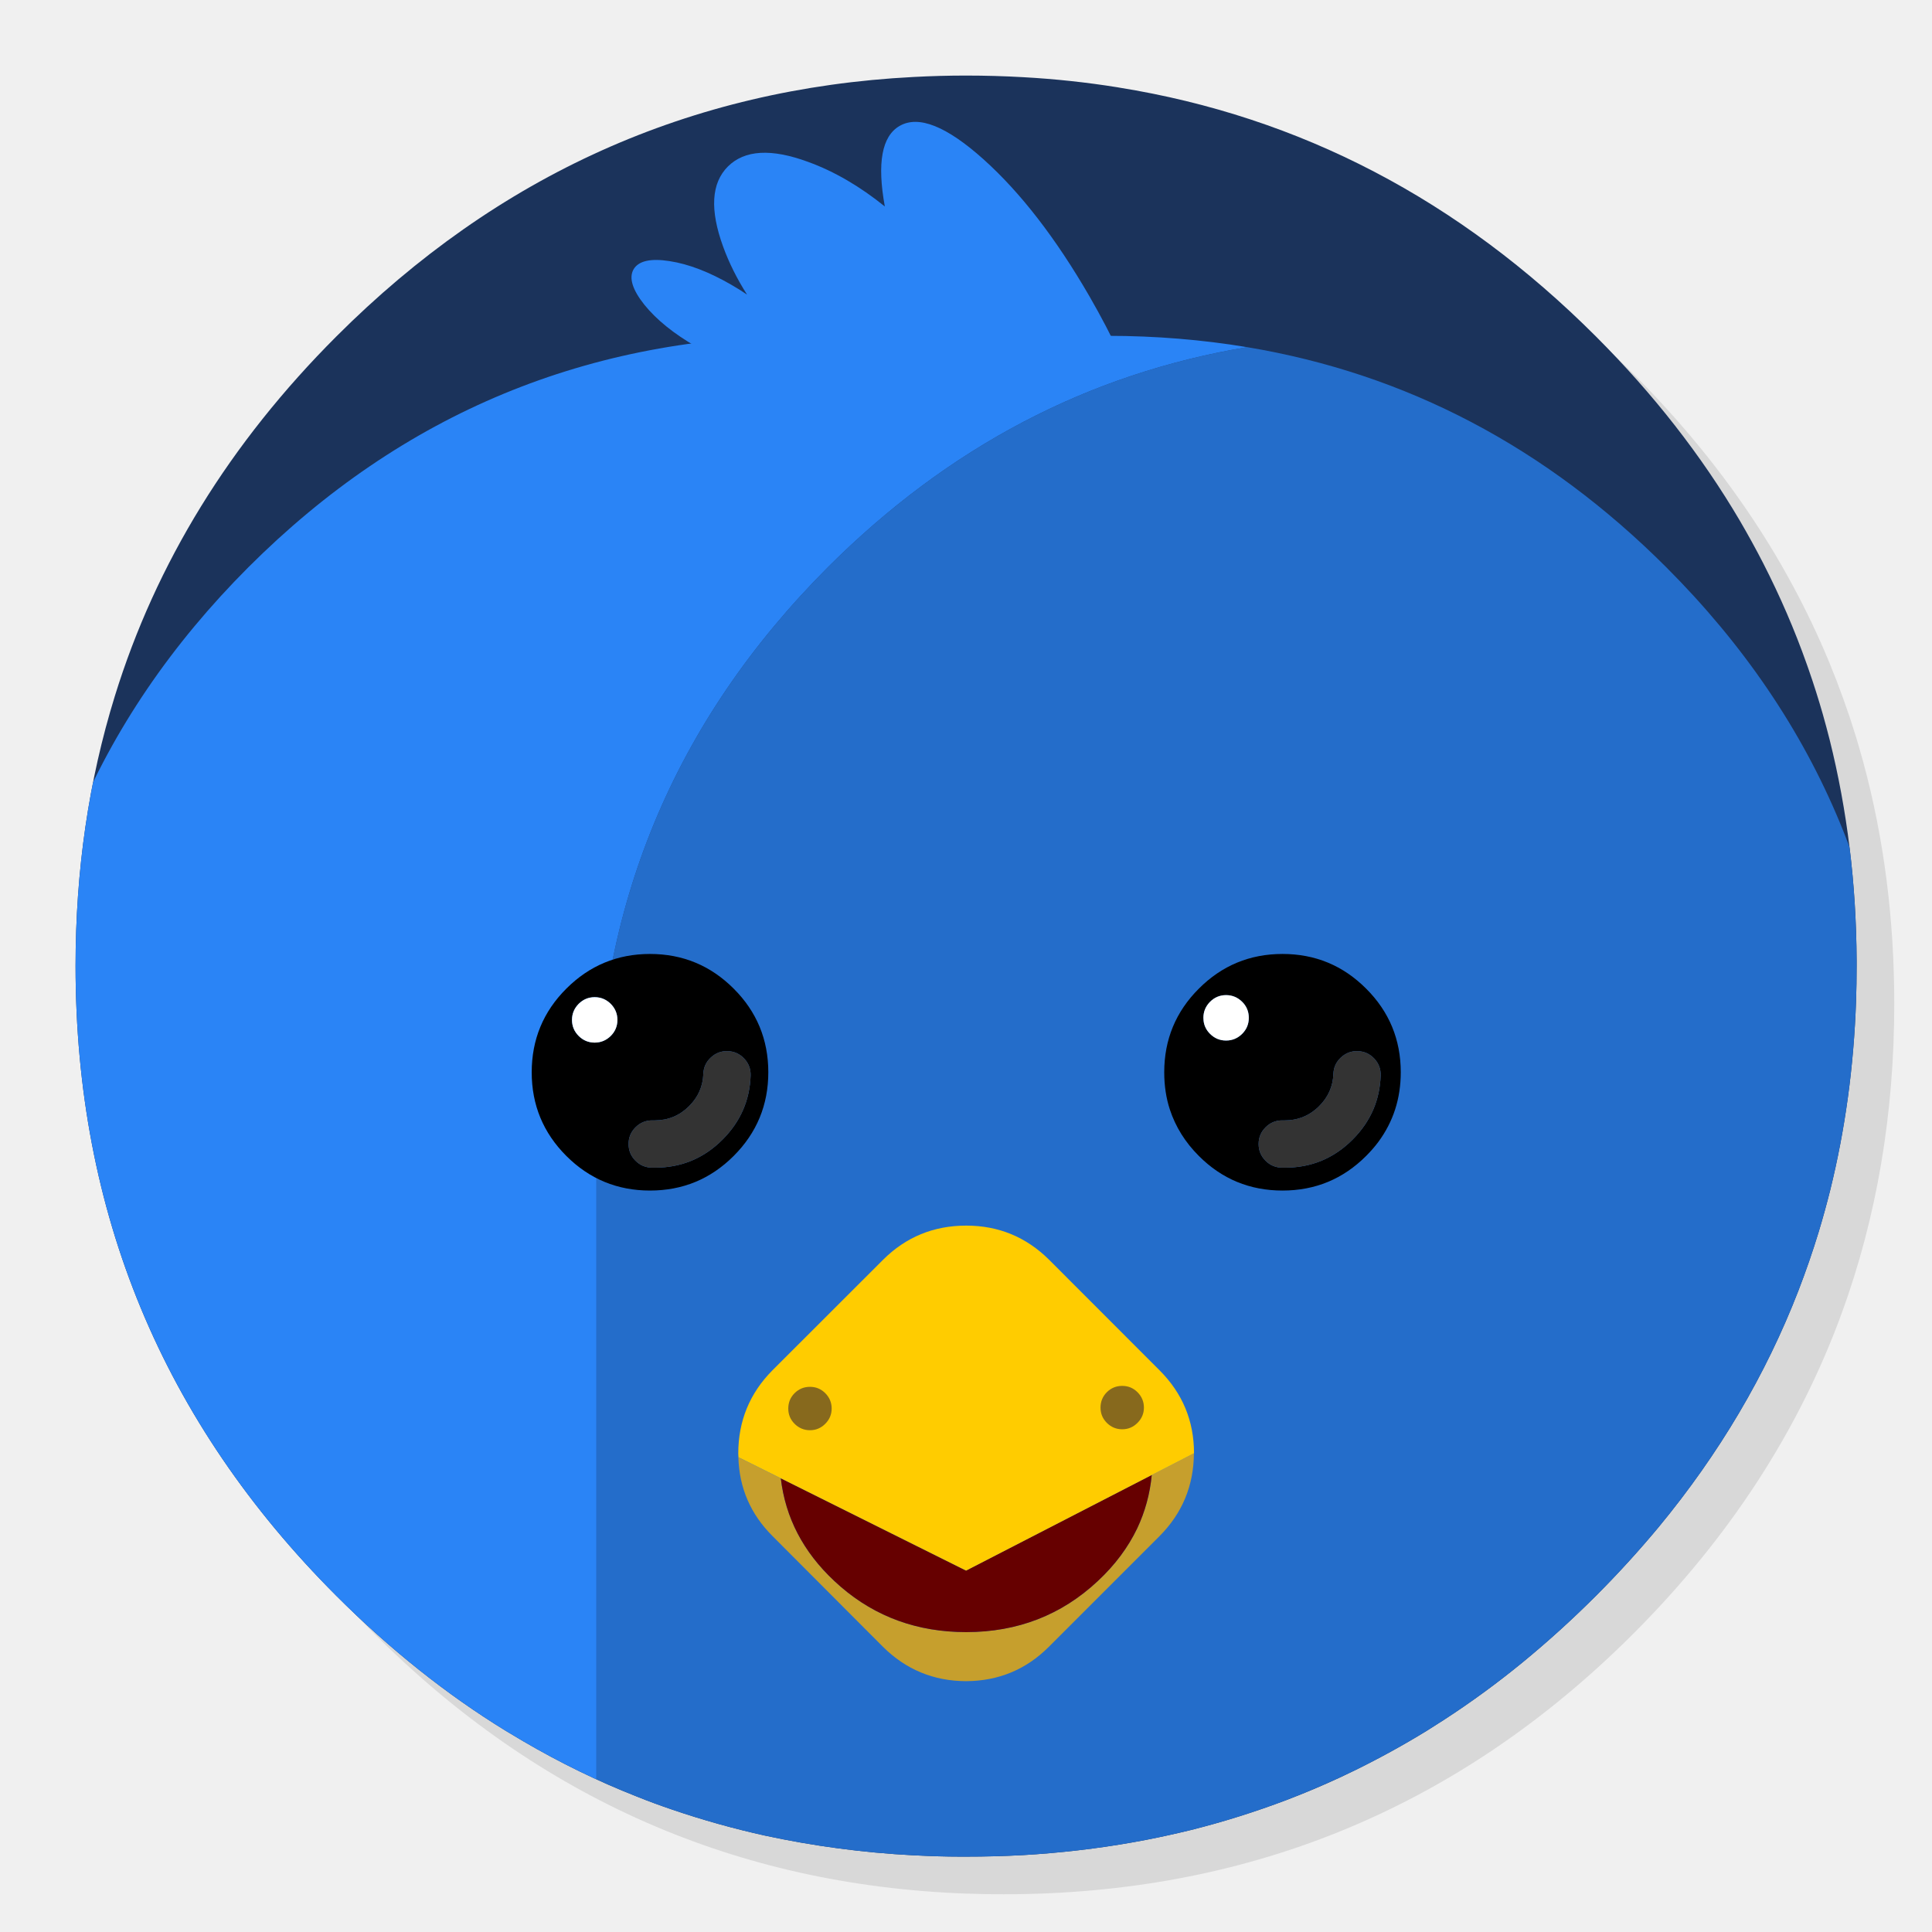
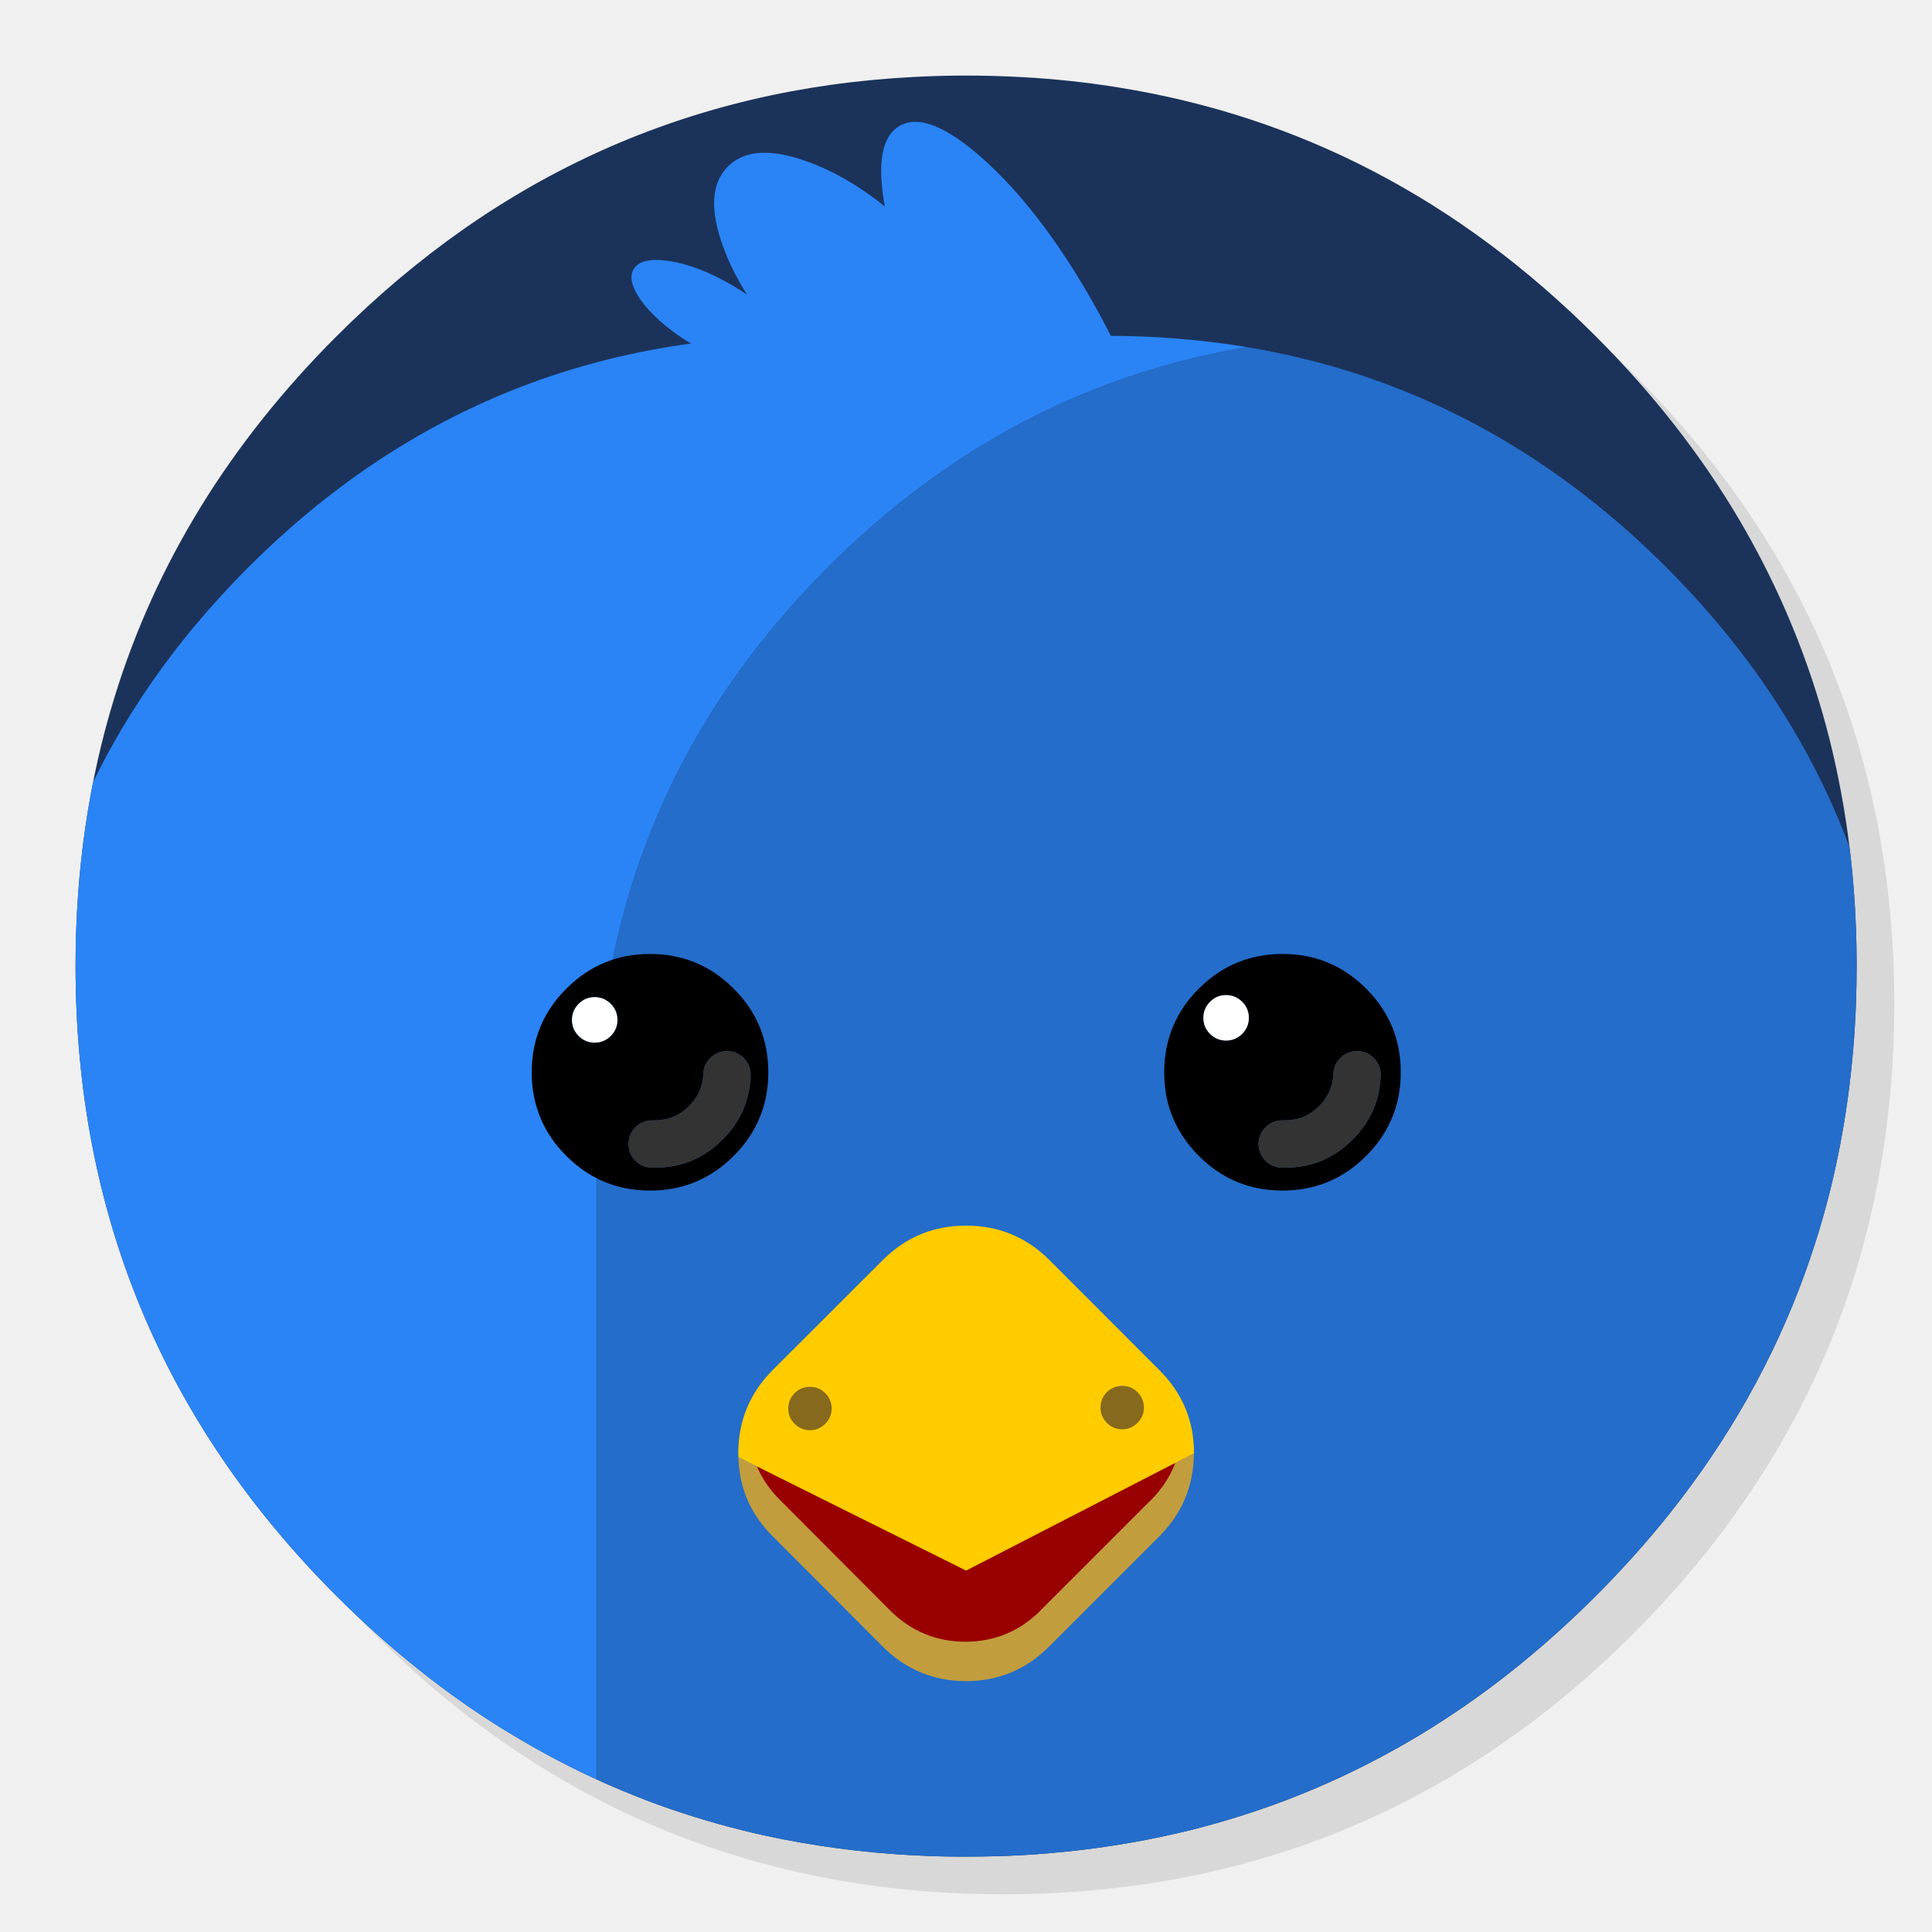
<svg xmlns="http://www.w3.org/2000/svg" id="Twitterrific" image-rendering="optimizeSpeed" baseProfile="basic" version="1.1" style="background-color:#ffffff" x="0px" y="0px" width="1024px" height="1024px" viewBox="0 0 1024 1024" enable-background="new 0 0 1024 1024">
  <defs transform="matrix(1 0 0 1 0 0) " />
  <g id="temp">
    <g id="shape">
      <path id="path" fill="#CCCC99" fill-opacity="1" d="M708,642.35 Q706.962,641.062 705.75,639.85 C699.9,634 692.8,631.05 684.55,631.05 L339.55,631.05 C331.3,631.05 324.2,634 318.35,639.85 317.9,640.3 317.5,640.75 317.05,641.2 L427.025,751.175 513.1,837.25 600.05,750.3 708,642.35z" />
      <path id="path1" fill="#A5A56E" fill-opacity="1" d="M714.55,661.05 C714.55,655.35 713.15,650.25 710.2,645.4 709.7,644.55 708.9,643.45 708,642.35 L600.05,750.3 714.35,864.6 C714.5,863.45 714.55,862.25 714.55,861.05 L714.55,661.05z M317.05,641.2 C312.05,646.8 309.55,653.4 309.55,661.05 L309.55,861.05 C309.55,863.45 309.8,865.75 310.3,867.95 L310.275,867.925 L427.025,751.175 317.05,641.2z" />
      <path id="path4" fill="#C0C085" fill-opacity="1" d="M310.3,867.95 C311.5,873.3 314.2,878.1 318.35,882.25 324.2,888.1 331.3,891.05 339.55,891.05 L684.55,891.05 C692.8,891.05 699.9,888.1 705.75,882.25 707.45,880.55 708.95,878.7 710.2,876.7 712.45,873.1 713.85,869.05 714.35,864.6 L600.05,750.3 513.1,837.25 427.025,751.175 310.275,867.925" />
    </g>
    <g id="element1" transform="matrix(1 0 0 1 0 0) " />
  </g>
  <g id="temp1">
    <g id="shape7">
      <path id="path5" fill="#CCCC99" fill-opacity="1" d="M708,642.35 Q706.962,641.062 705.75,639.85 C699.9,634 692.8,631.05 684.55,631.05 L339.55,631.05 C331.3,631.05 324.2,634 318.35,639.85 317.9,640.3 317.5,640.75 317.05,641.2 L427.025,751.175 513.1,837.25 600.05,750.3 708,642.35z" />
      <path id="path6" fill="#A5A56E" fill-opacity="1" d="M714.55,661.05 C714.55,655.35 713.15,650.25 710.2,645.4 709.7,644.55 708.9,643.45 708,642.35 L600.05,750.3 714.35,864.6 C714.5,863.45 714.55,862.25 714.55,861.05 L714.55,661.05z M317.05,641.2 C312.05,646.8 309.55,653.4 309.55,661.05 L309.55,861.05 C309.55,863.45 309.8,865.75 310.3,867.95 L310.275,867.925 L427.025,751.175 317.05,641.2z" />
      <path id="path9" fill="#C0C085" fill-opacity="1" d="M310.3,867.95 C311.5,873.3 314.2,878.1 318.35,882.25 324.2,888.1 331.3,891.05 339.55,891.05 L684.55,891.05 C692.8,891.05 699.9,888.1 705.75,882.25 707.45,880.55 708.95,878.7 710.2,876.7 712.45,873.1 713.85,869.05 714.35,864.6 L600.05,750.3 513.1,837.25 427.025,751.175 310.275,867.925" />
    </g>
    <g id="element3" transform="matrix(1 0 0 1 0 0) " />
  </g>
  <g id="temp2">
    <g id="shape14">
      <path id="path10" fill="#CCCC99" fill-opacity="1" d="M708,642.35 Q706.962,641.062 705.75,639.85 C699.9,634 692.8,631.05 684.55,631.05 L339.55,631.05 C331.3,631.05 324.2,634 318.35,639.85 317.9,640.3 317.5,640.75 317.05,641.2 L427.025,751.175 513.1,837.25 600.05,750.3 708,642.35z" />
      <path id="path11" fill="#A5A56E" fill-opacity="1" d="M714.55,661.05 C714.55,655.35 713.15,650.25 710.2,645.4 709.7,644.55 708.9,643.45 708,642.35 L600.05,750.3 714.35,864.6 C714.5,863.45 714.55,862.25 714.55,861.05 L714.55,661.05z M317.05,641.2 C312.05,646.8 309.55,653.4 309.55,661.05 L309.55,861.05 C309.55,863.45 309.8,865.75 310.3,867.95 L310.275,867.925 L427.025,751.175 317.05,641.2z" />
      <path id="path14" fill="#C0C085" fill-opacity="1" d="M310.3,867.95 C311.5,873.3 314.2,878.1 318.35,882.25 324.2,888.1 331.3,891.05 339.55,891.05 L684.55,891.05 C692.8,891.05 699.9,888.1 705.75,882.25 707.45,880.55 708.95,878.7 710.2,876.7 712.45,873.1 713.85,869.05 714.35,864.6 L600.05,750.3 513.1,837.25 427.025,751.175 310.275,867.925" />
    </g>
    <g id="element5" transform="matrix(1 0 0 1 0 0) " />
  </g>
  <g id="temp3">
    <g id="shape21">
      <path id="path15" fill="#CCCC99" fill-opacity="1" d="M708,642.35 Q706.962,641.062 705.75,639.85 C699.9,634 692.8,631.05 684.55,631.05 L339.55,631.05 C331.3,631.05 324.2,634 318.35,639.85 317.9,640.3 317.5,640.75 317.05,641.2 L427.025,751.175 513.1,837.25 600.05,750.3 708,642.35z" />
      <path id="path16" fill="#A5A56E" fill-opacity="1" d="M714.55,661.05 C714.55,655.35 713.15,650.25 710.2,645.4 709.7,644.55 708.9,643.45 708,642.35 L600.05,750.3 714.35,864.6 C714.5,863.45 714.55,862.25 714.55,861.05 L714.55,661.05z M317.05,641.2 C312.05,646.8 309.55,653.4 309.55,661.05 L309.55,861.05 C309.55,863.45 309.8,865.75 310.3,867.95 L310.275,867.925 L427.025,751.175 317.05,641.2z" />
      <path id="path19" fill="#C0C085" fill-opacity="1" d="M310.3,867.95 C311.5,873.3 314.2,878.1 318.35,882.25 324.2,888.1 331.3,891.05 339.55,891.05 L684.55,891.05 C692.8,891.05 699.9,888.1 705.75,882.25 707.45,880.55 708.95,878.7 710.2,876.7 712.45,873.1 713.85,869.05 714.35,864.6 L600.05,750.3 513.1,837.25 427.025,751.175 310.275,867.925" />
    </g>
    <g id="element7" transform="matrix(1 0 0 1 0 0) " />
  </g>
+   <g id="temp4">
+     <g id="shape28">
+       <path id="path20" fill="#CCCC99" fill-opacity="1" d="M708,642.35 Q706.962,641.062 705.75,639.85 C699.9,634 692.8,631.05 684.55,631.05 L339.55,631.05 C331.3,631.05 324.2,634 318.35,639.85 317.9,640.3 317.5,640.75 317.05,641.2 L427.025,751.175 513.1,837.25 600.05,750.3 708,642.35z" />
+       <path id="path21" fill="#A5A56E" fill-opacity="1" d="M714.55,661.05 C714.55,655.35 713.15,650.25 710.2,645.4 709.7,644.55 708.9,643.45 708,642.35 L600.05,750.3 714.35,864.6 C714.5,863.45 714.55,862.25 714.55,861.05 L714.55,661.05z M317.05,641.2 C312.05,646.8 309.55,653.4 309.55,661.05 L309.55,861.05 C309.55,863.45 309.8,865.75 310.3,867.95 L310.275,867.925 L427.025,751.175 317.05,641.2z" />
+       <path id="path24" fill="#C0C085" fill-opacity="1" d="M310.3,867.95 C311.5,873.3 314.2,878.1 318.35,882.25 324.2,888.1 331.3,891.05 339.55,891.05 L684.55,891.05 C692.8,891.05 699.9,888.1 705.75,882.25 707.45,880.55 708.95,878.7 710.2,876.7 712.45,873.1 713.85,869.05 714.35,864.6 L600.05,750.3 513.1,837.25 427.025,751.175 310.275,867.925" />
+     </g>
+     <g id="element9" transform="matrix(1 0 0 1 0 0) " />
+   </g>
+   <g id="temp5">
+     <g id="shape35">
+       <path id="path25" fill="#CCCC99" fill-opacity="1" d="M708,642.35 Q706.962,641.062 705.75,639.85 C699.9,634 692.8,631.05 684.55,631.05 L339.55,631.05 C331.3,631.05 324.2,634 318.35,639.85 317.9,640.3 317.5,640.75 317.05,641.2 L427.025,751.175 513.1,837.25 600.05,750.3 708,642.35z" />
+       <path id="path26" fill="#A5A56E" fill-opacity="1" d="M714.55,661.05 C714.55,655.35 713.15,650.25 710.2,645.4 709.7,644.55 708.9,643.45 708,642.35 L600.05,750.3 714.35,864.6 C714.5,863.45 714.55,862.25 714.55,861.05 L714.55,661.05z M317.05,641.2 C312.05,646.8 309.55,653.4 309.55,661.05 L309.55,861.05 C309.55,863.45 309.8,865.75 310.3,867.95 L310.275,867.925 L427.025,751.175 317.05,641.2z" />
+       <path id="path29" fill="#C0C085" fill-opacity="1" d="M310.3,867.95 C311.5,873.3 314.2,878.1 318.35,882.25 324.2,888.1 331.3,891.05 339.55,891.05 L684.55,891.05 C692.8,891.05 699.9,888.1 705.75,882.25 707.45,880.55 708.95,878.7 710.2,876.7 712.45,873.1 713.85,869.05 714.35,864.6 L600.05,750.3 513.1,837.25 427.025,751.175 310.275,867.925" />
+     </g>
+     <g id="element11" transform="matrix(1 0 0 1 0 0) " />
+   </g>
+   <g id="temp6">
+     <g id="shape42">
+       <path id="path30" fill="#CCCC99" fill-opacity="1" d="M708,642.35 Q706.962,641.062 705.75,639.85 C699.9,634 692.8,631.05 684.55,631.05 L339.55,631.05 C331.3,631.05 324.2,634 318.35,639.85 317.9,640.3 317.5,640.75 317.05,641.2 L427.025,751.175 513.1,837.25 600.05,750.3 708,642.35z" />
+       <path id="path31" fill="#A5A56E" fill-opacity="1" d="M714.55,661.05 C714.55,655.35 713.15,650.25 710.2,645.4 709.7,644.55 708.9,643.45 708,642.35 L600.05,750.3 714.35,864.6 C714.5,863.45 714.55,862.25 714.55,861.05 L714.55,661.05z M317.05,641.2 C312.05,646.8 309.55,653.4 309.55,661.05 L309.55,861.05 C309.55,863.45 309.8,865.75 310.3,867.95 L310.275,867.925 L427.025,751.175 317.05,641.2z" />
+       <path id="path34" fill="#C0C085" fill-opacity="1" d="M310.3,867.95 C311.5,873.3 314.2,878.1 318.35,882.25 324.2,888.1 331.3,891.05 339.55,891.05 L684.55,891.05 C692.8,891.05 699.9,888.1 705.75,882.25 707.45,880.55 708.95,878.7 710.2,876.7 712.45,873.1 713.85,869.05 714.35,864.6 L600.05,750.3 513.1,837.25 427.025,751.175 310.275,867.925" />
+     </g>
+     <g id="element13" transform="matrix(1 0 0 1 0 0) " />
+   </g>
+   <g id="temp7">
+     <g id="shape49">
+       <path id="path35" fill="#CCCC99" fill-opacity="1" d="M708,642.35 Q706.962,641.062 705.75,639.85 C699.9,634 692.8,631.05 684.55,631.05 L339.55,631.05 C331.3,631.05 324.2,634 318.35,639.85 317.9,640.3 317.5,640.75 317.05,641.2 L427.025,751.175 513.1,837.25 600.05,750.3 708,642.35z" />
+       <path id="path36" fill="#A5A56E" fill-opacity="1" d="M714.55,661.05 C714.55,655.35 713.15,650.25 710.2,645.4 709.7,644.55 708.9,643.45 708,642.35 L600.05,750.3 714.35,864.6 C714.5,863.45 714.55,862.25 714.55,861.05 L714.55,661.05z M317.05,641.2 C312.05,646.8 309.55,653.4 309.55,661.05 L309.55,861.05 C309.55,863.45 309.8,865.75 310.3,867.95 L310.275,867.925 L427.025,751.175 317.05,641.2z" />
+       <path id="path39" fill="#C0C085" fill-opacity="1" d="M310.3,867.95 C311.5,873.3 314.2,878.1 318.35,882.25 324.2,888.1 331.3,891.05 339.55,891.05 L684.55,891.05 C692.8,891.05 699.9,888.1 705.75,882.25 707.45,880.55 708.95,878.7 710.2,876.7 712.45,873.1 713.85,869.05 714.35,864.6 L600.05,750.3 513.1,837.25 427.025,751.175 310.275,867.925" />
+     </g>
+     <g id="element15" transform="matrix(1 0 0 1 0 0) " />
+   </g>
  <g id="shadow">
-     <g id="shape28">
-       <path id="path20" fill="#000000" fill-opacity="0.098" d="M969.65,351.3 Q961.05,330.45 950.25,310.45 C946.2,302.9 941.9,295.4 937.35,288.05 917.8,256.35 893.95,226.4 865.8,198.25 773.65,106.1 662.35,60 532,60 401.65,60 290.4,106.1 198.25,198.25 106.1,290.4 60,401.65 60,532 60,662.35 106.1,773.65 198.25,865.8 285.75,953.3 390.5,999.25 512.15,1003.65 518.95,1003.9 525.45,1004 532,1004 596.1,1004 655.6,992.85 710.2,970.7 767.25,947.55 819,912.6 865.8,865.8 916.55,815 953.35,758.4 976.15,696.05 994.7,645.2 1004,590.55 1004,532 1004,487.1 998.55,444.45 987.6,404.05 986.35,399.5 985.05,394.95 983.7,390.45 979.6,377.15 974.9,364.1 969.65,351.3z" />
+     <g id="shape56">
+       <path id="path40" fill="#000000" fill-opacity="0.098" d="M969.65,351.3 Q961.05,330.45 950.25,310.45 C946.2,302.9 941.9,295.4 937.35,288.05 917.8,256.35 893.95,226.4 865.8,198.25 773.65,106.1 662.35,60 532,60 401.65,60 290.4,106.1 198.25,198.25 106.1,290.4 60,401.65 60,532 60,662.35 106.1,773.65 198.25,865.8 285.75,953.3 390.5,999.25 512.15,1003.65 518.95,1003.9 525.45,1004 532,1004 596.1,1004 655.6,992.85 710.2,970.7 767.25,947.55 819,912.6 865.8,865.8 916.55,815 953.35,758.4 976.15,696.05 994.7,645.2 1004,590.55 1004,532 1004,487.1 998.55,444.45 987.6,404.05 986.35,399.5 985.05,394.95 983.7,390.45 979.6,377.15 974.9,364.1 969.65,351.3z" />
    </g>
  </g>
  <g id="circle">
-     <g id="shape30">
-       <path id="path21" fill="#1B335B" fill-opacity="1" d="M958.55,354.65 C958.25,353.9 957.95,353 957.65,352.1 951.2,333.85 943.5,316.05 934.5,298.45 930.7,291.05 926.55,283.5 922.2,276.05 901.9,241.55 876.4,208.85 845.85,178.3 773.4,105.85 689.1,61.85 593.05,46.4 592.75,46.35 592.45,46.3 592.2,46.25 575.95,43.65 559.4,41.85 542.15,40.9 532.45,40.35 522.3,40.05 512.05,40.05 502.7,40.05 493.45,40.3 484.15,40.8 365.8,46.9 263.85,92.75 178.3,178.3 121.8,234.8 82.65,298.45 60.85,369 Q40.05,436.2 40.05,512.05 C40.05,642.4 86.15,753.7 178.3,845.85 206.7,874.25 236.95,898.3 268.1,917.4 271.45,919.4 274.35,921.15 277.25,922.85 297,934.4 316.9,944.1 337.4,952.15 343.85,954.75 350,957 356.2,959.1 372.4,964.65 388.95,969.25 405.2,972.85 431.15,978.45 457.25,981.95 484.15,983.35 484.3,983.35 484.4,983.35 484.55,983.35 493.05,983.8 501.15,984.05 509.05,984.05 510.25,984.05 511.15,984.05 512.05,984.05 512.1,984.05 512.1,984.05 512.15,984.05 522.3,984.05 532.3,983.8 542.15,983.25 544.65,983.1 546.9,982.95 549.1,982.8 569.3,981.35 589,978.75 607.8,975.1 615.75,973.55 623.6,971.8 631.2,969.95 648.55,965.6 665.5,960.25 682,954 691.6,950.35 701.05,946.35 710.2,942.1 713.05,940.75 715.75,939.45 718.45,938.15 731.25,931.85 743.8,924.95 756.05,917.45 759.1,915.55 762.1,913.65 765.1,911.7 779.75,902.2 793.75,891.95 807.35,880.8 820.6,869.9 833.4,858.3 845.85,845.85 857.7,834 868.8,821.8 879.15,809.35 911.15,770.6 935.85,728.85 953.2,684.05 957.15,673.8 960.75,663.4 963.95,652.9 966.15,645.6 968.2,638.2 970.1,630.6 977.95,598.75 982.55,565.35 983.75,530.55 983.95,524.5 984.05,518.3 984.05,512.05 984.05,511.4 984.05,510.7 984.05,510.05 984.05,509.7 984.05,509.4 984.05,509.05 983.85,468.4 979.1,429.55 969.75,392.05 968.65,387.7 967.4,383.05 966.1,378.45 963.85,370.6 961.35,362.65 958.55,354.65z" />
+     <g id="shape58">
+       <path id="path41" fill="#1B335B" fill-opacity="1" d="M958.55,354.65 C958.25,353.9 957.95,353 957.65,352.1 951.2,333.85 943.5,316.05 934.5,298.45 930.7,291.05 926.55,283.5 922.2,276.05 901.9,241.55 876.4,208.85 845.85,178.3 773.4,105.85 689.1,61.85 593.05,46.4 592.75,46.35 592.45,46.3 592.2,46.25 575.95,43.65 559.4,41.85 542.15,40.9 532.45,40.35 522.3,40.05 512.05,40.05 502.7,40.05 493.45,40.3 484.15,40.8 365.8,46.9 263.85,92.75 178.3,178.3 121.8,234.8 82.65,298.45 60.85,369 Q40.05,436.2 40.05,512.05 C40.05,642.4 86.15,753.7 178.3,845.85 206.7,874.25 236.95,898.3 268.1,917.4 271.45,919.4 274.35,921.15 277.25,922.85 297,934.4 316.9,944.1 337.4,952.15 343.85,954.75 350,957 356.2,959.1 372.4,964.65 388.95,969.25 405.2,972.85 431.15,978.45 457.25,981.95 484.15,983.35 484.3,983.35 484.4,983.35 484.55,983.35 493.05,983.8 501.15,984.05 509.05,984.05 510.25,984.05 511.15,984.05 512.05,984.05 512.1,984.05 512.1,984.05 512.15,984.05 522.3,984.05 532.3,983.8 542.15,983.25 544.65,983.1 546.9,982.95 549.1,982.8 569.3,981.35 589,978.75 607.8,975.1 615.75,973.55 623.6,971.8 631.2,969.95 648.55,965.6 665.5,960.25 682,954 691.6,950.35 701.05,946.35 710.2,942.1 713.05,940.75 715.75,939.45 718.45,938.15 731.25,931.85 743.8,924.95 756.05,917.45 759.1,915.55 762.1,913.65 765.1,911.7 779.75,902.2 793.75,891.95 807.35,880.8 820.6,869.9 833.4,858.3 845.85,845.85 857.7,834 868.8,821.8 879.15,809.35 911.15,770.6 935.85,728.85 953.2,684.05 957.15,673.8 960.75,663.4 963.95,652.9 966.15,645.6 968.2,638.2 970.1,630.6 977.95,598.75 982.55,565.35 983.75,530.55 983.95,524.5 984.05,518.3 984.05,512.05 984.05,511.4 984.05,510.7 984.05,510.05 984.05,509.7 984.05,509.4 984.05,509.05 983.85,468.4 979.1,429.55 969.75,392.05 968.65,387.7 967.4,383.05 966.1,378.45 963.85,370.6 961.35,362.65 958.55,354.65z" />
    </g>
  </g>
  <mask id="circle1">
    <g id="g">
-       <g id="shape36">
-         <path id="path24" fill="#FFFFFF" fill-opacity="1" d="M958.55,354.65 C958.25,353.9 957.95,353 957.65,352.1 951.2,333.85 943.5,316.05 934.5,298.45 930.7,291.05 926.55,283.5 922.2,276.05 901.9,241.55 876.4,208.85 845.85,178.3 773.4,105.85 689.1,61.85 593.05,46.4 592.75,46.35 592.45,46.3 592.2,46.25 575.95,43.65 559.4,41.85 542.15,40.9 532.45,40.35 522.3,40.05 512.05,40.05 502.7,40.05 493.45,40.3 484.15,40.8 365.8,46.9 263.85,92.75 178.3,178.3 121.8,234.8 82.65,298.45 60.85,369 Q40.05,436.2 40.05,512.05 C40.05,642.4 86.15,753.7 178.3,845.85 206.7,874.25 236.95,898.3 268.1,917.4 271.45,919.4 274.35,921.15 277.25,922.85 297,934.4 316.9,944.1 337.4,952.15 343.85,954.75 350,957 356.2,959.1 372.4,964.65 388.95,969.25 405.2,972.85 431.15,978.45 457.25,981.95 484.15,983.35 484.3,983.35 484.4,983.35 484.55,983.35 493.05,983.8 501.15,984.05 509.05,984.05 510.25,984.05 511.15,984.05 512.05,984.05 522.35,984.05 532.55,983.75 542.15,983.25 544.65,983.1 546.9,982.95 549.1,982.8 569.3,981.35 589,978.75 607.8,975.1 615.75,973.55 623.6,971.8 631.2,969.95 648.55,965.6 665.5,960.25 682,954 694.4,949.25 706.55,943.95 718.45,938.15 731.25,931.85 743.8,924.95 756.05,917.45 759.1,915.55 762.1,913.65 765.1,911.7 779.75,902.2 793.75,891.95 807.35,880.8 820.6,869.9 833.4,858.3 845.85,845.85 857.7,834 868.8,821.8 879.15,809.35 911.15,770.6 935.85,728.85 953.2,684.05 957.15,673.8 960.75,663.4 963.95,652.9 966.15,645.6 968.2,638.2 970.1,630.6 977.95,598.75 982.55,565.35 983.75,530.55 983.95,524.5 984.05,518.3 984.05,512.05 984.05,511.4 984.05,510.7 984.05,510.05 984.05,509.7 984.05,509.4 984.05,509.05 983.85,468.4 979.1,429.55 969.75,392.05 968.65,387.7 967.4,383.05 966.1,378.45 963.85,370.6 961.35,362.65 958.55,354.65z" />
+       <g id="shape64">
+         <path id="path44" fill="#FFFFFF" fill-opacity="1" d="M958.55,354.65 C958.25,353.9 957.95,353 957.65,352.1 951.2,333.85 943.5,316.05 934.5,298.45 930.7,291.05 926.55,283.5 922.2,276.05 901.9,241.55 876.4,208.85 845.85,178.3 773.4,105.85 689.1,61.85 593.05,46.4 592.75,46.35 592.45,46.3 592.2,46.25 575.95,43.65 559.4,41.85 542.15,40.9 532.45,40.35 522.3,40.05 512.05,40.05 502.7,40.05 493.45,40.3 484.15,40.8 365.8,46.9 263.85,92.75 178.3,178.3 121.8,234.8 82.65,298.45 60.85,369 Q40.05,436.2 40.05,512.05 C40.05,642.4 86.15,753.7 178.3,845.85 206.7,874.25 236.95,898.3 268.1,917.4 271.45,919.4 274.35,921.15 277.25,922.85 297,934.4 316.9,944.1 337.4,952.15 343.85,954.75 350,957 356.2,959.1 372.4,964.65 388.95,969.25 405.2,972.85 431.15,978.45 457.25,981.95 484.15,983.35 484.3,983.35 484.4,983.35 484.55,983.35 493.05,983.8 501.15,984.05 509.05,984.05 510.25,984.05 511.15,984.05 512.05,984.05 522.35,984.05 532.55,983.75 542.15,983.25 544.65,983.1 546.9,982.95 549.1,982.8 569.3,981.35 589,978.75 607.8,975.1 615.75,973.55 623.6,971.8 631.2,969.95 648.55,965.6 665.5,960.25 682,954 694.4,949.25 706.55,943.95 718.45,938.15 731.25,931.85 743.8,924.95 756.05,917.45 759.1,915.55 762.1,913.65 765.1,911.7 779.75,902.2 793.75,891.95 807.35,880.8 820.6,869.9 833.4,858.3 845.85,845.85 857.7,834 868.8,821.8 879.15,809.35 911.15,770.6 935.85,728.85 953.2,684.05 957.15,673.8 960.75,663.4 963.95,652.9 966.15,645.6 968.2,638.2 970.1,630.6 977.95,598.75 982.55,565.35 983.75,530.55 983.95,524.5 984.05,518.3 984.05,512.05 984.05,511.4 984.05,510.7 984.05,510.05 984.05,509.7 984.05,509.4 984.05,509.05 983.85,468.4 979.1,429.55 969.75,392.05 968.65,387.7 967.4,383.05 966.1,378.45 963.85,370.6 961.35,362.65 958.55,354.65z" />
      </g>
    </g>
  </mask>
  <g id="masked" mask="url(#circle1)">
    <g id="Calque.__202">
-       <g id="shape32">
-         <path id="path22" fill="#246DCA" fill-opacity="1" d="M883.15,300.65 C819.4,236.95 745.35,198.05 661,184 576.7,198.05 502.6,236.95 438.8,300.65 357.05,382.5 316.15,481.2 316.15,596.9 L316.15,943.15 C316.15,1058.85 357.05,1157.55 438.8,1239.3 502.6,1303.1 576.7,1342.05 661,1356.1 745.35,1342.05 819.4,1303.1 883.15,1239.3 964.95,1157.55 1005.9,1058.85 1005.9,943.15 L1005.9,596.9 C1005.9,481.2 964.95,382.5 883.15,300.65z" />
-         <path id="path23" fill="#2A84F6" fill-opacity="1" d="M587,178 L427.85,178 C312.15,178 213.45,218.9 131.65,300.65 49.9,382.5 8.95,481.2 8.95,596.9 L8.95,943.15 C8.95,1058.85 49.9,1157.55 131.65,1239.3 213.45,1321.1 312.15,1362 427.85,1362 L587,1362 C612.5,1362 637.2,1360.05 661,1356.1 576.7,1342.05 502.6,1303.1 438.8,1239.3 357.05,1157.55 316.15,1058.85 316.15,943.15 L316.15,596.9 C316.15,481.2 357.05,382.5 438.8,300.65 502.6,236.95 576.7,198.05 661,184 637.2,180.05 612.5,178 587,178z" />
+       <g id="shape60">
+         <path id="path42" fill="#246DCA" fill-opacity="1" d="M883.15,300.65 C819.4,236.95 745.35,198.05 661,184 576.7,198.05 502.6,236.95 438.8,300.65 357.05,382.5 316.15,481.2 316.15,596.9 L316.15,943.15 C316.15,1058.85 357.05,1157.55 438.8,1239.3 502.6,1303.1 576.7,1342.05 661,1356.1 745.35,1342.05 819.4,1303.1 883.15,1239.3 964.95,1157.55 1005.9,1058.85 1005.9,943.15 L1005.9,596.9 C1005.9,481.2 964.95,382.5 883.15,300.65z" />
+         <path id="path43" fill="#2A84F6" fill-opacity="1" d="M587,178 L427.85,178 C312.15,178 213.45,218.9 131.65,300.65 49.9,382.5 8.95,481.2 8.95,596.9 L8.95,943.15 C8.95,1058.85 49.9,1157.55 131.65,1239.3 213.45,1321.1 312.15,1362 427.85,1362 L587,1362 C612.5,1362 637.2,1360.05 661,1356.1 576.7,1342.05 502.6,1303.1 438.8,1239.3 357.05,1157.55 316.15,1058.85 316.15,943.15 L316.15,596.9 C316.15,481.2 357.05,382.5 438.8,300.65 502.6,236.95 576.7,198.05 661,184 637.2,180.05 612.5,178 587,178z" />
      </g>
    </g>
  </g>
  <g id="Calque.__203">
-     <g id="shape38">
-       <path id="path25" fill="#C69F2D" fill-opacity="1" d="M413.85,783.55 L391.35,772.35 C391.8,788.65 397.85,802.6 409.5,814.2 L468,872.85 C480.15,884.9 494.85,891 512,891.05 512.05,891.05 512.1,891.05 512.15,891.05 529.25,890.95 543.85,884.9 555.9,872.85 L614.55,814.2 C626.6,802.1 632.7,787.45 632.8,770.25 L610.45,781.75 C609.5,791.8 606.9,801.25 602.75,810.05 597.9,820.15 591,829.45 581.95,837.9 562.65,856 539.35,865.05 512.05,865.05 510.45,865.05 508.85,865 507.3,864.95 482.05,863.95 460.3,854.95 442.15,837.9 425.7,822.5 416.3,804.4 413.85,783.55z" />
-       <path id="path26" fill="#660000" fill-opacity="1" d="M581.95,837.9 C591,829.45 597.9,820.15 602.75,810.05 606.9,801.25 609.5,791.8 610.45,781.75 L555.575,810.025 512.15,832.375 512,832.45 413.85,783.55 C416.3,804.4 425.7,822.5 442.15,837.9 460.3,854.95 482.05,863.95 507.3,864.95 508.85,865 510.45,865.05 512.05,865.05 539.35,865.05 562.65,856 581.95,837.9z" />
+     <g id="shape66">
+       <path id="path45" fill="#C19D3E" fill-opacity="1" d="M413.85,783.55 L391.35,772.35 C391.8,788.65 397.85,802.6 409.5,814.2 L468,872.85 C480.15,884.9 494.85,891 512,891.05 512.05,891.05 512.1,891.05 512.15,891.05 529.25,890.95 543.85,884.9 555.9,872.85 L614.55,814.2 C626.6,802.1 632.7,787.45 632.8,770.25 L610.45,781.75 555.575,810.025 512.15,832.375 512,832.45 413.85,783.55z" />
    </g>
  </g>
  <g id="Calque.__204">
-     <g id="shape42">
-       <path id="path27" fill="#2A84F6" fill-opacity="1" d="M593.75,188.35 C589.15,178.35 583.65,167.85 577.4,157 559.65,126.3 540.95,102.1 521.3,84.45 501.65,66.85 486.85,60.95 476.8,66.75 Q462.69,74.906 468.975,109.425 L469,109.45 C455.75,98.75 442.1,90.8 428.3,85.8 408.75,78.6 394.65,79.45 385.8,88.25 377,97.05 376.15,111.2 383.3,130.8 386.4,139.3 390.6,147.75 395.95,156.15 393.55,154.5 390.7,152.7 387.65,150.95 375.95,144.2 365.05,139.95 354.9,138.4 344.8,136.8 338.4,138.3 335.8,142.75 333.25,147.25 335.15,153.5 341.55,161.55 348,169.5 357.1,176.85 368.8,183.6 380.55,190.4 391.45,194.6 401.55,196.2 411.7,197.7 418.1,196.25 420.65,191.75 421.3,190.65 421.65,189.4 421.8,187.9 421.95,188.05 422.1,188.2 422.25,188.35 441.1,207.2 460.25,220.15 479.75,227.3 499.3,234.35 513.5,233.55 522.3,224.75 530.2,216.9 531.65,204.8 526.8,188.35 L526.775,188.35 L593.75,188.35z" />
+     <g id="shape68">
+       <path id="path46" fill="#990000" fill-opacity="1" d="M610,795.05 L610,795.1 C618.4,786.65 623.6,776.8 625.6,765.65 L514.6,822.8 514.55,822.85 514.4,822.95 C513.55,823.35 512.65,823.55 511.7,823.55 510.75,823.55 509.9,823.35 509.05,822.95 L398.25,767.75 C400.4,778.05 405.5,787.15 413.45,795.05 L471.95,853.75 C482.95,864.6 496.2,870.1 511.7,870.15 L511.75,870.15 C511.8,870.15 511.8,870.15 511.85,870.15 L511.9,870.15 C527.35,870.05 540.5,864.55 551.4,853.7 L551.35,853.7 610,795.05z" />
+     </g>
+   </g>
+   <g id="Calque.__205">
+     <g id="shape70">
+       <path id="path47" fill="#2A84F6" fill-opacity="1" d="M593.75,188.35 C589.15,178.35 583.65,167.85 577.4,157 559.65,126.3 540.95,102.1 521.3,84.45 501.65,66.85 486.85,60.95 476.8,66.75 Q462.69,74.906 468.975,109.425 L469,109.45 C455.75,98.75 442.1,90.8 428.3,85.8 408.75,78.6 394.65,79.45 385.8,88.25 377,97.05 376.15,111.2 383.3,130.8 386.4,139.3 390.6,147.75 395.95,156.15 393.55,154.5 390.7,152.7 387.65,150.95 375.95,144.2 365.05,139.95 354.9,138.4 344.8,136.8 338.4,138.3 335.8,142.75 333.25,147.25 335.15,153.5 341.55,161.55 348,169.5 357.1,176.85 368.8,183.6 380.55,190.4 391.45,194.6 401.55,196.2 411.7,197.7 418.1,196.25 420.65,191.75 421.3,190.65 421.65,189.4 421.8,187.9 421.95,188.05 422.1,188.2 422.25,188.35 441.1,207.2 460.25,220.15 479.75,227.3 499.3,234.35 513.5,233.55 522.3,224.75 530.2,216.9 531.65,204.8 526.8,188.35 L526.775,188.35 L593.75,188.35z" />
    </g>
    <g id="Symbole.__2033_1" overflow="visible">
-       <g id="Calque.__208">
-         <g id="shape66">
-           <path id="path46" fill="#000000" fill-opacity="1" d="M388.869,524.002 C376.637,511.769 361.859,505.618 344.5,505.618 327.212,505.618 312.399,511.769 300.166,524.002 287.934,536.199 281.818,551.012 281.818,568.335 Q281.818,594.32 300.166,612.669 C312.399,624.902 327.212,631.018 344.5,631.018 361.859,631.018 376.637,624.902 388.869,612.669 401.102,600.437 407.218,585.623 407.218,568.335 407.218,551.012 401.102,536.199 388.869,524.002z M315.192,528.527 C318.515,528.527 321.343,529.729 323.712,532.062 326.045,534.431 327.247,537.259 327.247,540.583 327.247,543.906 326.045,546.734 323.712,549.068 321.343,551.401 318.515,552.603 315.192,552.603 311.868,552.603 309.04,551.401 306.707,549.068 304.373,546.734 303.171,543.906 303.171,540.583 303.171,537.259 304.373,534.431 306.707,532.062 309.04,529.729 311.868,528.527 315.192,528.527z M385.758,557.128 C389.187,557.234 392.122,558.578 394.49,561.123 396.859,563.669 397.955,566.674 397.849,570.103 397.389,583.255 392.404,594.568 382.965,604.007 373.066,613.942 361.116,618.891 347.116,618.891 346.621,618.891 346.126,618.891 345.667,618.891 342.202,618.856 339.268,617.654 336.828,615.215 334.389,612.775 333.151,609.805 333.151,606.341 333.151,602.876 334.389,599.942 336.828,597.502 339.268,595.063 342.202,593.825 345.667,593.825 346.126,593.825 346.621,593.825 347.116,593.825 354.187,593.79 360.232,591.28 365.217,586.295 L365.253,586.26 C370.025,581.487 372.536,575.83 372.783,569.219 372.889,565.755 374.233,562.856 376.778,560.487 379.324,558.118 382.329,556.987 385.758,557.128z" />
-           <path id="path47" fill="#FFFFFF" fill-opacity="1" d="M315.192,528.527 C311.868,528.527 309.04,529.729 306.707,532.062 304.373,534.431 303.171,537.259 303.171,540.583 303.171,543.906 304.373,546.734 306.707,549.068 309.04,551.401 311.868,552.603 315.192,552.603 318.515,552.603 321.343,551.401 323.712,549.068 326.045,546.734 327.247,543.906 327.247,540.583 327.247,537.259 326.045,534.431 323.712,532.062 321.343,529.729 318.515,528.527 315.192,528.527z" />
-           <path id="path48" fill="#333333" fill-opacity="1" d="M385.758,557.128 C382.329,556.987 379.324,558.118 376.778,560.487 374.233,562.856 372.889,565.755 372.783,569.219 372.536,575.83 370.025,581.487 365.253,586.26 L365.217,586.295 C360.232,591.28 354.187,593.79 347.116,593.825 346.621,593.825 346.126,593.825 345.667,593.825 342.202,593.825 339.268,595.063 336.828,597.502 334.389,599.942 333.151,602.876 333.151,606.341 333.151,609.805 334.389,612.775 336.828,615.215 339.268,617.654 342.202,618.856 345.667,618.891 346.126,618.891 346.621,618.891 347.116,618.891 361.116,618.891 373.066,613.942 382.965,604.007 392.404,594.568 397.389,583.255 397.849,570.103 397.955,566.674 396.859,563.669 394.49,561.123 392.122,558.578 389.187,557.234 385.758,557.128z" />
+       <g id="Calque.__209">
+         <g id="shape94">
+           <path id="path66" fill="#000000" fill-opacity="1" d="M388.869,524.002 C376.637,511.769 361.859,505.618 344.5,505.618 327.212,505.618 312.399,511.769 300.166,524.002 287.934,536.199 281.818,551.012 281.818,568.335 Q281.818,594.32 300.166,612.669 C312.399,624.902 327.212,631.018 344.5,631.018 361.859,631.018 376.637,624.902 388.869,612.669 401.102,600.437 407.218,585.623 407.218,568.335 407.218,551.012 401.102,536.199 388.869,524.002z M315.192,528.527 C318.515,528.527 321.343,529.729 323.712,532.062 326.045,534.431 327.247,537.259 327.247,540.583 327.247,543.906 326.045,546.734 323.712,549.068 321.343,551.401 318.515,552.603 315.192,552.603 311.868,552.603 309.04,551.401 306.707,549.068 304.373,546.734 303.171,543.906 303.171,540.583 303.171,537.259 304.373,534.431 306.707,532.062 309.04,529.729 311.868,528.527 315.192,528.527z M385.758,557.128 C389.187,557.234 392.122,558.578 394.49,561.123 396.859,563.669 397.955,566.674 397.849,570.103 397.389,583.255 392.404,594.568 382.965,604.007 373.066,613.942 361.116,618.891 347.116,618.891 346.621,618.891 346.126,618.891 345.667,618.891 342.202,618.856 339.268,617.654 336.828,615.215 334.389,612.775 333.151,609.805 333.151,606.341 333.151,602.876 334.389,599.942 336.828,597.502 339.268,595.063 342.202,593.825 345.667,593.825 346.126,593.825 346.621,593.825 347.116,593.825 354.187,593.79 360.232,591.28 365.217,586.295 L365.253,586.26 C370.025,581.487 372.536,575.83 372.783,569.219 372.889,565.755 374.233,562.856 376.778,560.487 379.324,558.118 382.329,556.987 385.758,557.128z" />
+           <path id="path67" fill="#FFFFFF" fill-opacity="1" d="M315.192,528.527 C311.868,528.527 309.04,529.729 306.707,532.062 304.373,534.431 303.171,537.259 303.171,540.583 303.171,543.906 304.373,546.734 306.707,549.068 309.04,551.401 311.868,552.603 315.192,552.603 318.515,552.603 321.343,551.401 323.712,549.068 326.045,546.734 327.247,543.906 327.247,540.583 327.247,537.259 326.045,534.431 323.712,532.062 321.343,529.729 318.515,528.527 315.192,528.527z" />
+           <path id="path68" fill="#333333" fill-opacity="1" d="M385.758,557.128 C382.329,556.987 379.324,558.118 376.778,560.487 374.233,562.856 372.889,565.755 372.783,569.219 372.536,575.83 370.025,581.487 365.253,586.26 L365.217,586.295 C360.232,591.28 354.187,593.79 347.116,593.825 346.621,593.825 346.126,593.825 345.667,593.825 342.202,593.825 339.268,595.063 336.828,597.502 334.389,599.942 333.151,602.876 333.151,606.341 333.151,609.805 334.389,612.775 336.828,615.215 339.268,617.654 342.202,618.856 345.667,618.891 346.126,618.891 346.621,618.891 347.116,618.891 361.116,618.891 373.066,613.942 382.965,604.007 392.404,594.568 397.389,583.255 397.849,570.103 397.955,566.674 396.859,563.669 394.49,561.123 392.122,558.578 389.187,557.234 385.758,557.128z" />
        </g>
      </g>
    </g>
    <g id="Symbole.__2035_1" overflow="visible">
-       <g id="Calque.__209">
-         <g id="shape67">
-           <path id="path49" fill="#000000" fill-opacity="1" d="M724.084,524.002 Q705.735,505.618 679.75,505.618 C662.427,505.618 647.613,511.769 635.416,524.002 623.184,536.199 617.068,551.012 617.068,568.335 617.068,575.441 618.093,582.123 620.037,588.027 623.113,597.361 628.204,605.457 635.416,612.669 647.613,624.902 662.427,631.018 679.75,631.018 697.073,631.018 711.851,624.902 724.084,612.669 726.488,610.265 728.644,607.79 730.518,605.28 738.473,594.533 742.432,582.229 742.432,568.335 742.432,551.012 736.316,536.199 724.084,524.002z M659.245,531.921 C661.012,534.077 661.896,536.588 661.896,539.487 661.896,542.81 660.694,545.638 658.361,547.972 655.992,550.305 653.164,551.507 649.841,551.507 646.517,551.507 643.689,550.305 641.356,547.972 639.376,545.992 638.245,543.729 637.926,541.078 637.856,540.547 637.82,540.052 637.82,539.487 637.82,536.163 639.022,533.335 641.356,530.966 643.689,528.633 646.517,527.431 649.841,527.431 653.164,527.431 655.992,528.633 658.361,530.966 658.679,531.285 658.962,531.603 659.245,531.921z M719.7,557.128 C723.129,557.234 726.064,558.578 728.432,561.123 730.801,563.669 731.897,566.674 731.791,570.103 731.543,576.502 730.271,582.477 727.902,588.027 725.392,593.861 721.75,599.164 716.907,604.007 707.008,613.942 695.058,618.891 681.058,618.891 680.563,618.891 680.068,618.891 679.609,618.891 676.144,618.856 673.21,617.654 670.77,615.215 668.331,612.775 667.093,609.805 667.093,606.341 667.093,602.876 668.331,599.942 670.77,597.502 673.21,595.063 676.144,593.825 679.609,593.825 680.068,593.825 680.563,593.825 681.058,593.825 687.245,593.79 692.654,591.881 697.25,588.027 697.922,587.497 698.558,586.896 699.159,586.295 L699.195,586.26 C703.967,581.487 706.478,575.83 706.725,569.219 706.831,565.755 708.174,562.856 710.72,560.487 713.265,558.118 716.271,556.987 719.7,557.128z" />
-           <path id="path50" fill="#FFFFFF" fill-opacity="1" d="M659.245,531.921 C658.962,531.603 658.679,531.285 658.361,530.966 655.992,528.633 653.164,527.431 649.841,527.431 646.517,527.431 643.689,528.633 641.356,530.966 639.022,533.335 637.82,536.163 637.82,539.487 637.82,540.052 637.856,540.547 637.926,541.078 638.245,543.729 639.376,545.992 641.356,547.972 643.689,550.305 646.517,551.507 649.841,551.507 653.164,551.507 655.992,550.305 658.361,547.972 660.694,545.638 661.896,542.81 661.896,539.487 661.896,536.588 661.012,534.077 659.245,531.921z" />
-           <path id="path51" fill="#333333" fill-opacity="1" d="M719.7,557.128 C716.271,556.987 713.265,558.118 710.72,560.487 708.174,562.856 706.831,565.755 706.725,569.219 706.478,575.83 703.967,581.487 699.195,586.26 L699.159,586.295 C698.558,586.896 697.922,587.497 697.25,588.027 692.654,591.881 687.245,593.79 681.058,593.825 680.563,593.825 680.068,593.825 679.609,593.825 676.144,593.825 673.21,595.063 670.77,597.502 668.331,599.942 667.093,602.876 667.093,606.341 667.093,609.805 668.331,612.775 670.77,615.215 673.21,617.654 676.144,618.856 679.609,618.891 680.068,618.891 680.563,618.891 681.058,618.891 695.058,618.891 707.008,613.942 716.907,604.007 721.75,599.164 725.392,593.861 727.902,588.027 730.271,582.477 731.543,576.502 731.791,570.103 731.897,566.674 730.801,563.669 728.432,561.123 726.064,558.578 723.129,557.234 719.7,557.128z" />
+       <g id="Calque.__210">
+         <g id="shape95">
+           <path id="path69" fill="#000000" fill-opacity="1" d="M724.084,524.002 Q705.735,505.618 679.75,505.618 C662.427,505.618 647.613,511.769 635.416,524.002 623.184,536.199 617.068,551.012 617.068,568.335 617.068,575.441 618.093,582.123 620.037,588.027 623.113,597.361 628.204,605.457 635.416,612.669 647.613,624.902 662.427,631.018 679.75,631.018 697.073,631.018 711.851,624.902 724.084,612.669 726.488,610.265 728.644,607.79 730.518,605.28 738.473,594.533 742.432,582.229 742.432,568.335 742.432,551.012 736.316,536.199 724.084,524.002z M659.245,531.921 C661.012,534.077 661.896,536.588 661.896,539.487 661.896,542.81 660.694,545.638 658.361,547.972 655.992,550.305 653.164,551.507 649.841,551.507 646.517,551.507 643.689,550.305 641.356,547.972 639.376,545.992 638.245,543.729 637.926,541.078 637.856,540.547 637.82,540.052 637.82,539.487 637.82,536.163 639.022,533.335 641.356,530.966 643.689,528.633 646.517,527.431 649.841,527.431 653.164,527.431 655.992,528.633 658.361,530.966 658.679,531.285 658.962,531.603 659.245,531.921z M719.7,557.128 C723.129,557.234 726.064,558.578 728.432,561.123 730.801,563.669 731.897,566.674 731.791,570.103 731.543,576.502 730.271,582.477 727.902,588.027 725.392,593.861 721.75,599.164 716.907,604.007 707.008,613.942 695.058,618.891 681.058,618.891 680.563,618.891 680.068,618.891 679.609,618.891 676.144,618.856 673.21,617.654 670.77,615.215 668.331,612.775 667.093,609.805 667.093,606.341 667.093,602.876 668.331,599.942 670.77,597.502 673.21,595.063 676.144,593.825 679.609,593.825 680.068,593.825 680.563,593.825 681.058,593.825 687.245,593.79 692.654,591.881 697.25,588.027 697.922,587.497 698.558,586.896 699.159,586.295 L699.195,586.26 C703.967,581.487 706.478,575.83 706.725,569.219 706.831,565.755 708.174,562.856 710.72,560.487 713.265,558.118 716.271,556.987 719.7,557.128z" />
+           <path id="path70" fill="#FFFFFF" fill-opacity="1" d="M659.245,531.921 C658.962,531.603 658.679,531.285 658.361,530.966 655.992,528.633 653.164,527.431 649.841,527.431 646.517,527.431 643.689,528.633 641.356,530.966 639.022,533.335 637.82,536.163 637.82,539.487 637.82,540.052 637.856,540.547 637.926,541.078 638.245,543.729 639.376,545.992 641.356,547.972 643.689,550.305 646.517,551.507 649.841,551.507 653.164,551.507 655.992,550.305 658.361,547.972 660.694,545.638 661.896,542.81 661.896,539.487 661.896,536.588 661.012,534.077 659.245,531.921z" />
+           <path id="path71" fill="#333333" fill-opacity="1" d="M719.7,557.128 C716.271,556.987 713.265,558.118 710.72,560.487 708.174,562.856 706.831,565.755 706.725,569.219 706.478,575.83 703.967,581.487 699.195,586.26 L699.159,586.295 C698.558,586.896 697.922,587.497 697.25,588.027 692.654,591.881 687.245,593.79 681.058,593.825 680.563,593.825 680.068,593.825 679.609,593.825 676.144,593.825 673.21,595.063 670.77,597.502 668.331,599.942 667.093,602.876 667.093,606.341 667.093,609.805 668.331,612.775 670.77,615.215 673.21,617.654 676.144,618.856 679.609,618.891 680.068,618.891 680.563,618.891 681.058,618.891 695.058,618.891 707.008,613.942 716.907,604.007 721.75,599.164 725.392,593.861 727.902,588.027 730.271,582.477 731.543,576.502 731.791,570.103 731.897,566.674 730.801,563.669 728.432,561.123 726.064,558.578 723.129,557.234 719.7,557.128z" />
        </g>
      </g>
    </g>
  </g>
-   <g id="temp4">
-     <g id="shape44">
-       <path id="path28" fill="#FFCC00" fill-opacity="1" d="M391.3,770.4 Q391.3,771.45 391.4,772.35 L512.05,832.45 512.15,832.4 632.85,770.25 C632.85,753.1 626.75,738.45 614.6,726.3 L556.05,667.7 C543.9,655.65 529.25,649.6 512.15,649.6 L512.1,649.6 C494.85,649.6 480.15,655.65 468.05,667.7 L409.4,726.3 C397.35,738.45 391.3,753.15 391.3,770.4z" />
+   <g id="temp8">
+     <g id="shape72">
+       <path id="path48" fill="#FFCC00" fill-opacity="1" d="M391.3,770.4 Q391.3,771.45 391.4,772.35 L512.05,832.45 512.15,832.4 632.85,770.25 C632.85,753.1 626.75,738.45 614.6,726.3 L556.05,667.7 C543.9,655.65 529.25,649.6 512.15,649.6 L512.1,649.6 C494.85,649.6 480.15,655.65 468.05,667.7 L409.4,726.3 C397.35,738.45 391.3,753.15 391.3,770.4z" />
    </g>
  </g>
-   <g id="Calque.__205">
-     <g id="shape46">
-       <path id="path29" fill="#87691D" fill-opacity="1" d="M429.3,735.05 Q424.55,735.05 421.15,738.4 C418.9,740.65 417.8,743.4 417.8,746.55 417.8,749.7 418.9,752.4 421.15,754.65 423.4,756.9 426.15,758.05 429.3,758.05 432.45,758.05 435.15,756.9 437.4,754.65 439.65,752.4 440.8,749.7 440.8,746.55 440.8,743.4 439.65,740.65 437.4,738.4 435.15,736.15 432.45,735.05 429.3,735.05z M594.8,734.55 C591.65,734.55 588.9,735.65 586.65,737.9 584.4,740.15 583.3,742.9 583.3,746.05 583.3,749.2 584.4,751.9 586.65,754.15 588.9,756.4 591.65,757.55 594.8,757.55 597.95,757.55 600.65,756.4 602.9,754.15 605.15,751.9 606.3,749.2 606.3,746.05 606.3,742.9 605.15,740.15 602.9,737.9 600.65,735.65 597.95,734.55 594.8,734.55z" />
+   <g id="Calque.__206">
+     <g id="shape74">
+       <path id="path49" fill="#87691D" fill-opacity="1" d="M429.3,735.05 Q424.55,735.05 421.15,738.4 C418.9,740.65 417.8,743.4 417.8,746.55 417.8,749.7 418.9,752.4 421.15,754.65 423.4,756.9 426.15,758.05 429.3,758.05 432.45,758.05 435.15,756.9 437.4,754.65 439.65,752.4 440.8,749.7 440.8,746.55 440.8,743.4 439.65,740.65 437.4,738.4 435.15,736.15 432.45,735.05 429.3,735.05z M594.8,734.55 C591.65,734.55 588.9,735.65 586.65,737.9 584.4,740.15 583.3,742.9 583.3,746.05 583.3,749.2 584.4,751.9 586.65,754.15 588.9,756.4 591.65,757.55 594.8,757.55 597.95,757.55 600.65,756.4 602.9,754.15 605.15,751.9 606.3,749.2 606.3,746.05 606.3,742.9 605.15,740.15 602.9,737.9 600.65,735.65 597.95,734.55 594.8,734.55z" />
    </g>
  </g>
</svg>
